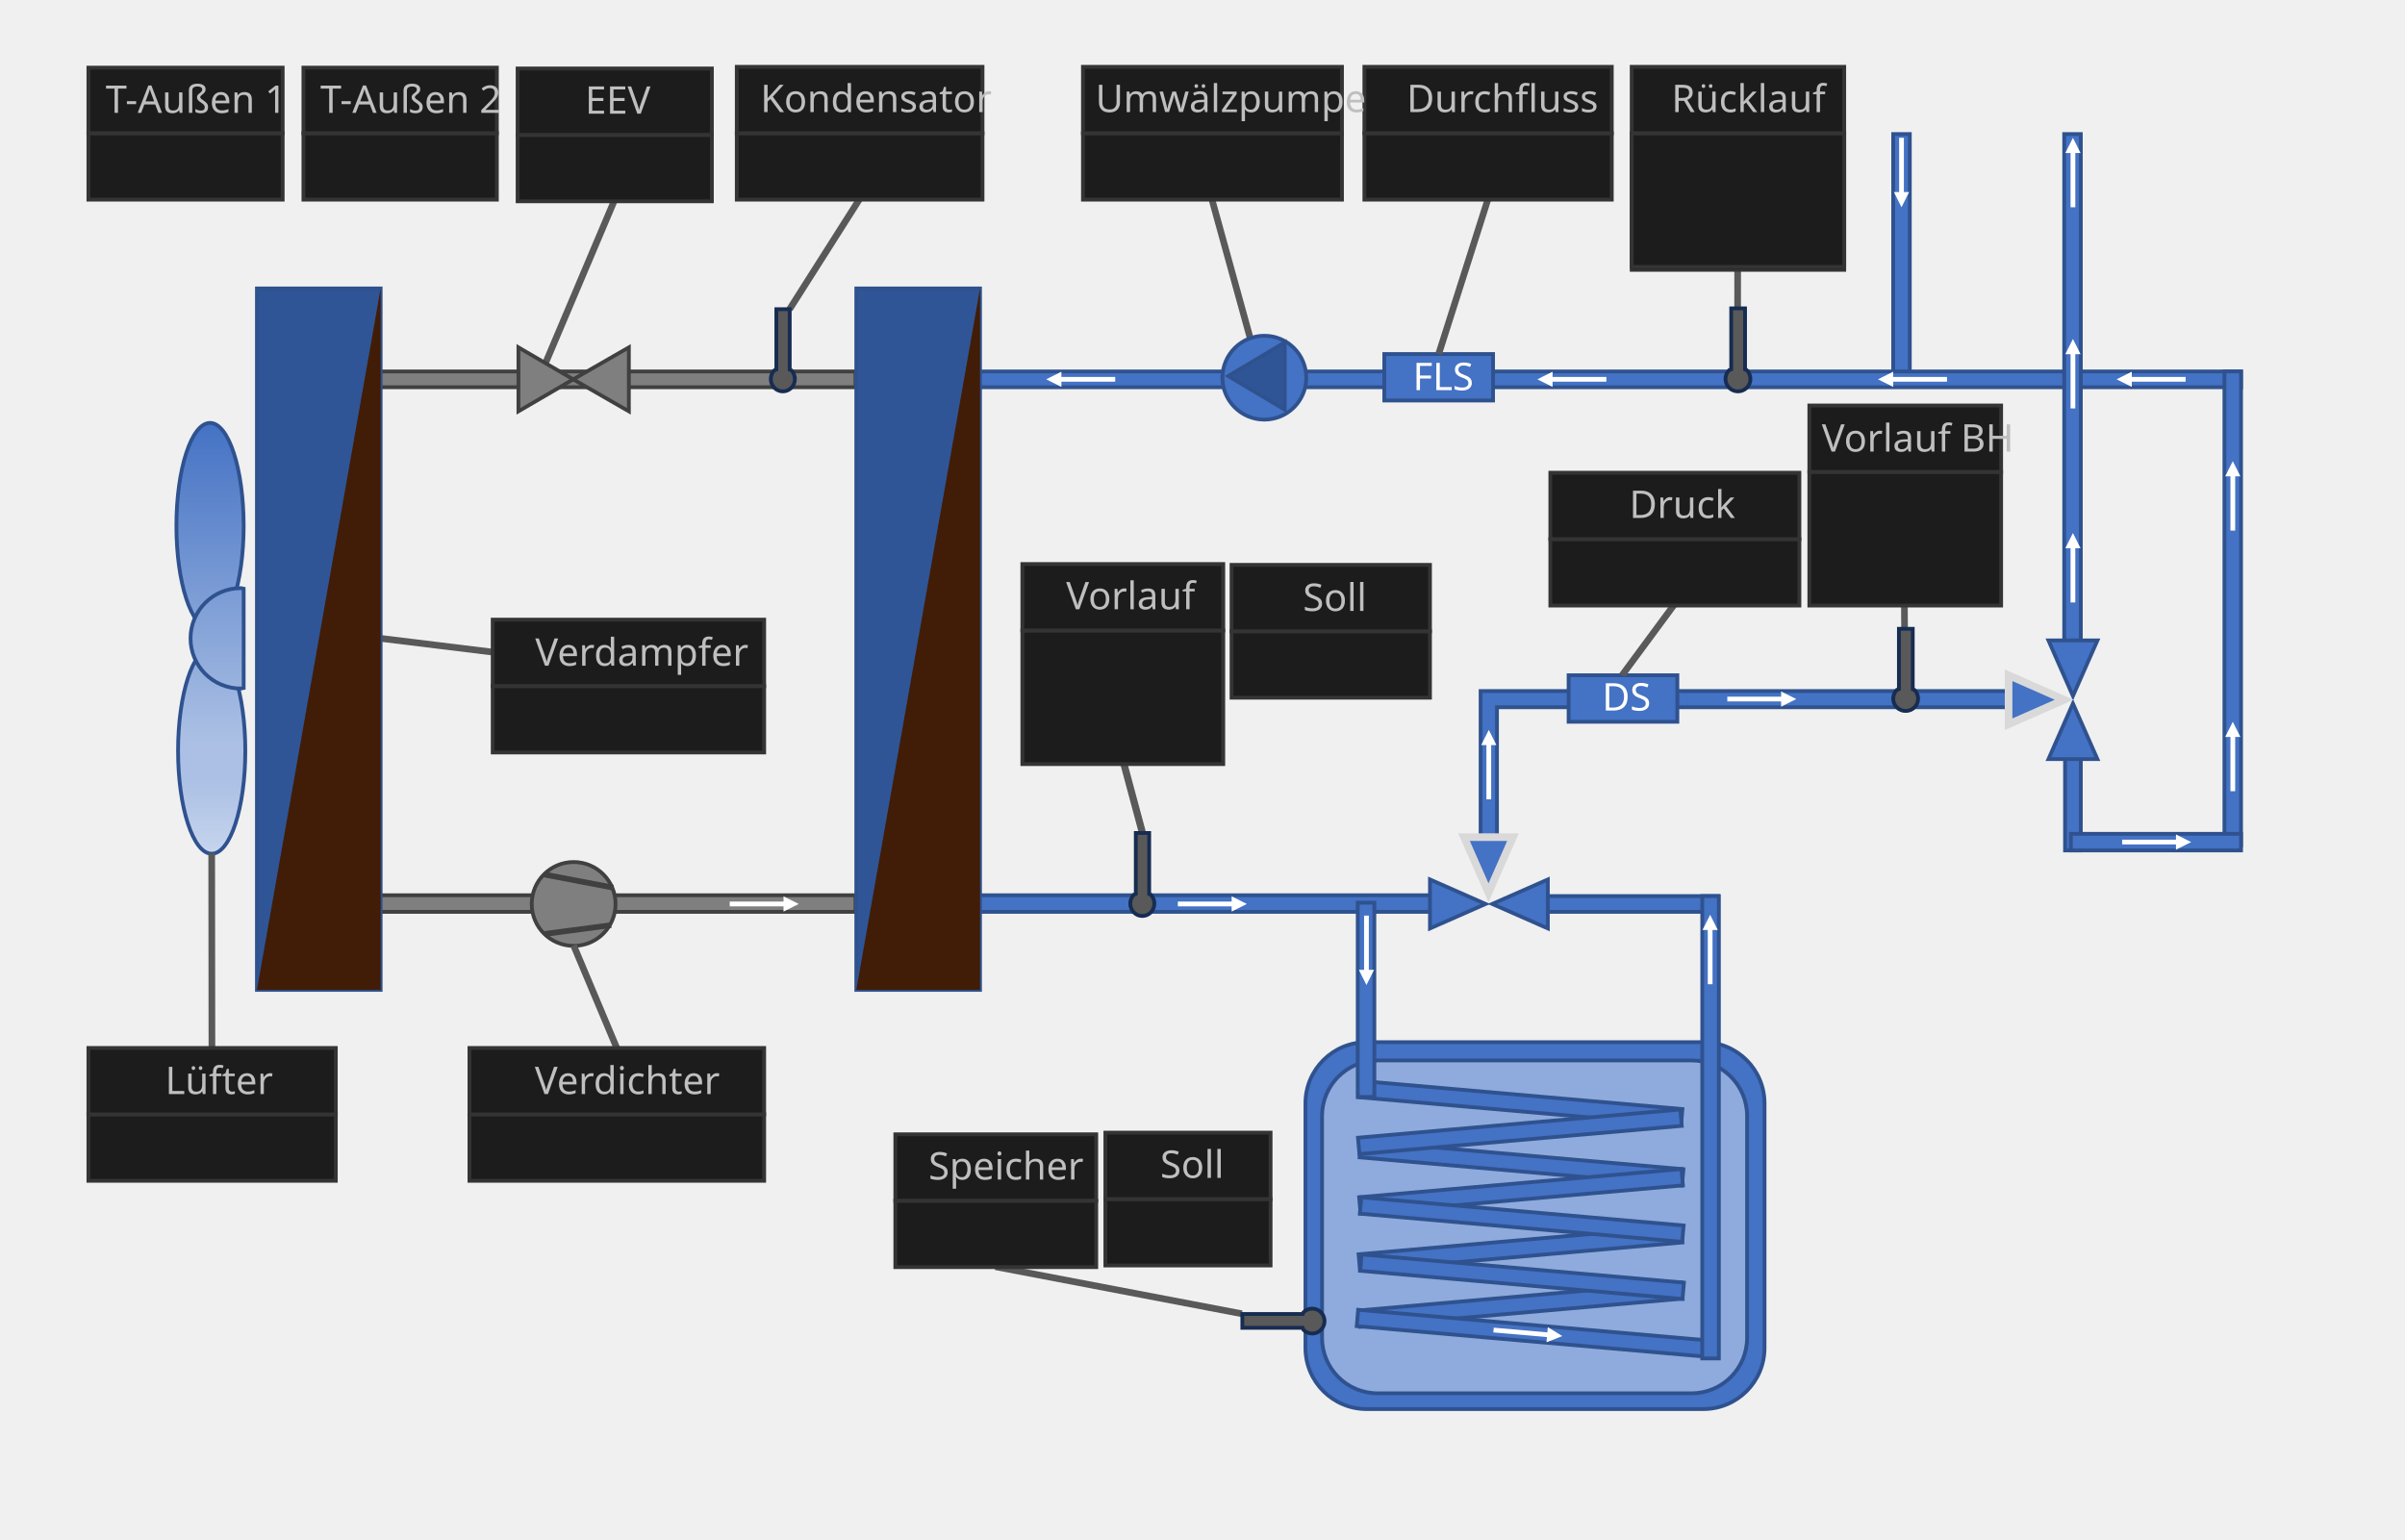
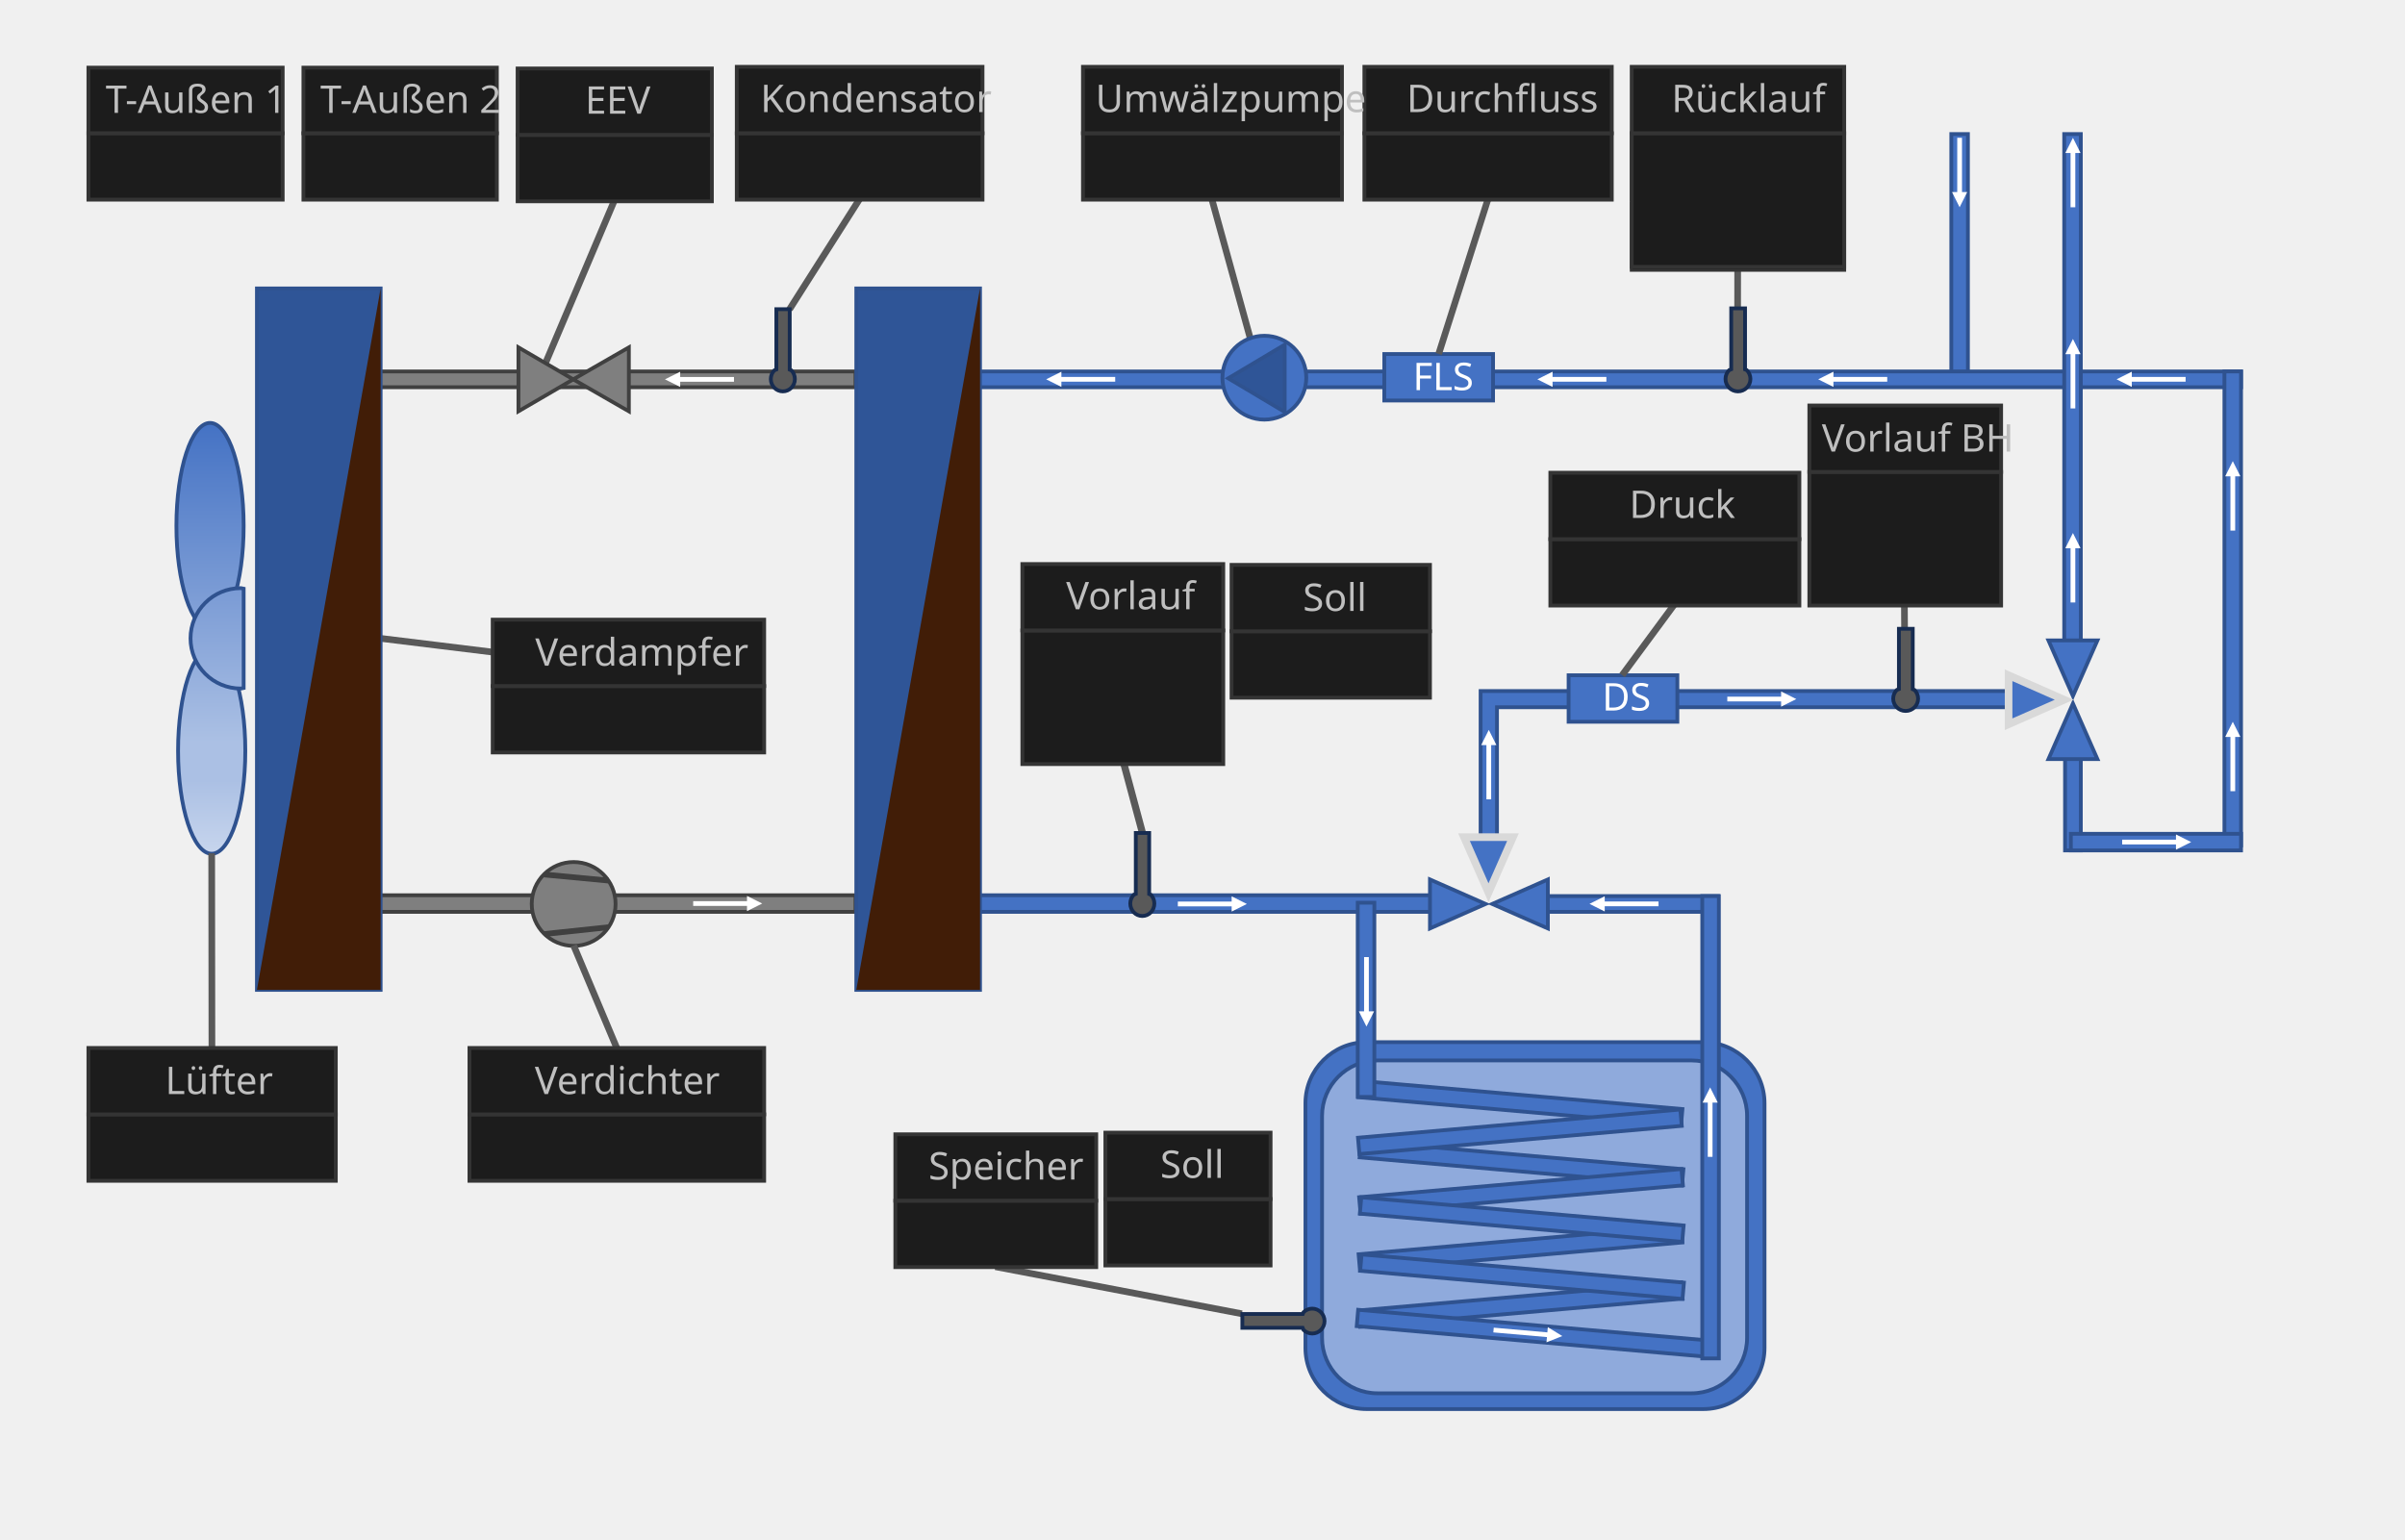
<svg xmlns="http://www.w3.org/2000/svg" width="2897" height="1855" xml:space="preserve" overflow="hidden" version="1.1" id="svg88">
  <defs id="defs12">
    <linearGradient x1="362" y1="761.5" x2="362" y2="1280.5" gradientUnits="userSpaceOnUse" spreadMethod="reflect" id="fill0">
      <stop offset="0" stop-color="#4472C4" id="stop1" />
      <stop offset="0.74" stop-color="#ABC0E4" id="stop2" />
      <stop offset="0.83" stop-color="#ABC0E4" id="stop3" />
      <stop offset="1" stop-color="#C7D5ED" id="stop4" />
    </linearGradient>
    <linearGradient x1="362" y1="761.5" x2="362" y2="1280.5" gradientUnits="userSpaceOnUse" spreadMethod="reflect" id="fill1">
      <stop offset="0" stop-color="#4472C4" id="stop5" />
      <stop offset="0.74" stop-color="#ABC0E4" id="stop6" />
      <stop offset="0.83" stop-color="#ABC0E4" id="stop7" />
      <stop offset="1" stop-color="#C7D5ED" id="stop8" />
    </linearGradient>
    <linearGradient x1="362" y1="761.5" x2="362" y2="1280.5" gradientUnits="userSpaceOnUse" spreadMethod="reflect" id="fill2">
      <stop offset="0" stop-color="#4472C4" id="stop9" />
      <stop offset="0.74" stop-color="#ABC0E4" id="stop10" />
      <stop offset="0.83" stop-color="#ABC0E4" id="stop11" />
      <stop offset="1" stop-color="#C7D5ED" id="stop12" />
    </linearGradient>
  </defs>
  <g id="layer1">
    <rect x="565.5" y="699.5" width="573" height="19" stroke="#404040" stroke-width="4.583" stroke-miterlimit="8" fill="#7F7F7F" id="rect12" transform="translate(-108,-252)" />
    <path d="M1603.92 1834.7 1307 1778" stroke="#595959" stroke-width="8.021" stroke-miterlimit="8" fill="none" fill-rule="evenodd" id="path12" transform="translate(-108,-252)" />
    <path d="M 0,0 -46.185,167.442" stroke="#595959" stroke-width="8.021" stroke-miterlimit="8" fill="none" fill-rule="evenodd" id="path13" transform="matrix(-1,0,0,1,1459.79,240)" />
    <path d="M0 0 82.857 195.692" stroke="#595959" stroke-width="8.021" stroke-miterlimit="8" fill="none" fill-rule="evenodd" transform="matrix(-1,0,0,1,739.857,242)" id="path14" />
    <path d="M0 0 84.281 132.67" stroke="#595959" stroke-width="8.021" stroke-miterlimit="8" fill="none" fill-rule="evenodd" transform="matrix(-1,0,0,1,1035.28,240)" id="path15" />
    <rect x="2595.5" y="1146.5" width="19" height="130" stroke="#2F528F" stroke-width="4.583" stroke-miterlimit="8" fill="#4472C4" id="rect15" transform="translate(-108,-252)" />
-     <rect x="2388.5" y="413.5" width="20" height="299" stroke="#2F528F" stroke-width="4.583" stroke-miterlimit="8" fill="#4472C4" id="rect16" transform="translate(-108,-252)" />
+     <rect x="2350.5" y="161.5" width="20" height="299" stroke="#2f528f" stroke-width="4.583" stroke-miterlimit="8" fill="#4472c4" id="rect16" />
    <rect x="1278.5" y="699.5" width="1529" height="19" stroke="#2F528F" stroke-width="4.583" stroke-miterlimit="8" fill="#4472C4" id="rect17" transform="translate(-108,-252)" />
    <rect x="1956.5" y="1331.5" width="221" height="19" stroke="#2F528F" stroke-width="4.583" stroke-miterlimit="8" fill="#4472C4" id="rect18" transform="translate(-108,-252)" />
    <path d="m 1376.21,1003.5 -22.314,-83" stroke="#595959" stroke-width="13.719" stroke-miterlimit="8" fill="none" fill-rule="evenodd" id="path18" style="stroke-width:8.593;stroke-dasharray:none" />
    <path d="M2402 981 2402.79 1107.5" stroke="#595959" stroke-width="8.021" stroke-miterlimit="8" fill="none" fill-rule="evenodd" id="path19" transform="translate(-108,-252)" />
    <rect x="2594.5" y="413.5" width="20" height="637" stroke="#2F528F" stroke-width="4.583" stroke-miterlimit="8" fill="#4472C4" id="rect19" transform="translate(-108,-252)" />
    <path d="M0 0 0.16 149.508" stroke="#595959" stroke-width="8.021" stroke-miterlimit="8" fill="none" fill-rule="evenodd" transform="matrix(1,0,0,-1,2093,470.508)" id="path20" />
    <path d="M701.781 1037.63 566 1021" stroke="#595959" stroke-width="8.021" stroke-miterlimit="8" fill="none" fill-rule="evenodd" id="path21" transform="translate(-108,-252)" />
    <rect x="548.5" y="1330.5" width="590" height="20" stroke="#404040" stroke-width="4.583" stroke-miterlimit="8" fill="#7F7F7F" id="rect21" transform="translate(-108,-252)" />
    <path d="M1893.92 1084.5 2535.5 1084.5 2535.5 1104.02 1911.23 1104.02 1911.23 1291.5 1891.5 1291.5 1891.5 1084.51 1893.92 1084.51Z" stroke="#2F528F" stroke-width="4.583" stroke-miterlimit="8" fill="#4472C4" fill-rule="evenodd" id="path22" transform="translate(-108,-252)" />
    <rect x="1270.5" y="1330.5" width="582" height="20" stroke="#2F528F" stroke-width="4.583" stroke-miterlimit="8" fill="#4472C4" id="rect22" transform="translate(-108,-252)" />
    <rect x="417.5" y="599.5" width="149" height="845" stroke="#2F528F" stroke-width="4.583" stroke-miterlimit="8" fill="#2F5597" id="rect23" transform="translate(-108,-252)" />
    <path d="M417.5 1444.5 566.5 599.5 566.5 1444.5Z" stroke="#2F528F" stroke-width="0" stroke-miterlimit="8" fill="#411D07" fill-rule="evenodd" id="path23" transform="translate(-108,-252)" />
    <path d="M322.5 1156.5C322.5 1088.02 340.632 1032.5 363 1032.5 385.368 1032.5 403.5 1088.02 403.5 1156.5 403.5 1224.98 385.368 1280.5 363 1280.5 340.632 1280.5 322.5 1224.98 322.5 1156.5Z" stroke="#2F528F" stroke-width="4.583" stroke-miterlimit="8" fill="url(#fill0)" fill-rule="evenodd" id="path24" transform="translate(-108,-252)" />
    <path d="M320.5 885.5C320.5 817.017 338.632 761.5 361 761.5 383.367 761.5 401.5 817.017 401.5 885.5 401.5 953.983 383.367 1009.5 361 1009.5 338.632 1009.5 320.5 953.983 320.5 885.5Z" stroke="#2F528F" stroke-width="4.583" stroke-miterlimit="8" fill="url(#fill1)" fill-rule="evenodd" id="path25" transform="translate(-108,-252)" />
    <path d="M398.046 960.5 401.5 961.197 401.5 1080.8 398.046 1081.5C364.607 1081.5 337.5 1054.41 337.5 1021 337.5 987.587 364.607 960.5 398.046 960.5Z" stroke="#2F528F" stroke-width="4.583" stroke-miterlimit="8" fill="url(#fill2)" fill-rule="evenodd" id="path26" transform="translate(-108,-252)" />
    <rect x="1139.5" y="599.5" width="149" height="845" stroke="#2F528F" stroke-width="4.583" stroke-miterlimit="8" fill="#2F5597" id="rect30" transform="translate(-108,-252)" />
    <path d="M1139.5 1444.5 1288.5 599.5 1288.5 1444.5Z" stroke="#2F528F" stroke-width="0" stroke-miterlimit="8" fill="#411D07" fill-rule="evenodd" id="path30" transform="translate(-108,-252)" />
    <path d="M732.5 670.5 798.5 709 732.5 747.5Z" stroke="#404040" stroke-width="4.583" stroke-miterlimit="8" fill="#7F7F7F" fill-rule="evenodd" id="path38" transform="translate(-108,-252)" />
    <path d="M865.5 747.5 798.5 709 865.5 670.5Z" stroke="#404040" stroke-width="4.583" stroke-miterlimit="8" fill="#7F7F7F" fill-rule="evenodd" id="path39" transform="translate(-108,-252)" />
-     <path d="M748.5 1341C748.5 1313.11 771.109 1290.5 799 1290.5 826.89 1290.5 849.5 1313.11 849.5 1341 849.5 1368.89 826.89 1391.5 799 1391.5 771.109 1391.5 748.5 1368.89 748.5 1341Z" stroke="#404040" stroke-width="4.583" stroke-miterlimit="8" fill="#7F7F7F" fill-rule="evenodd" id="path40" transform="translate(-108,-252)" />
-     <path d="M0 0 80.663 10.733" stroke="#404040" stroke-width="6.875" stroke-miterlimit="8" fill="none" fill-rule="evenodd" transform="matrix(1,0,0,-1,655.5,1125.23)" id="path41" />
-     <path d="M763.5 1305.5 846.74 1321.38" stroke="#404040" stroke-width="6.875" stroke-miterlimit="8" fill="none" fill-rule="evenodd" id="path42" transform="translate(-108,-252)" />
+     <g id="compressor_on_off_group">
+       <rect style="fill:none;fill-opacity:1;stroke:none;stroke-width:14.437" id="compressor_on_off_rect" width="105.584" height="105.584" x="638.208" y="1036.208" />
+       <path d="M748.5 1341C748.5 1313.11 771.109 1290.5 799 1290.5 826.89 1290.5 849.5 1313.11 849.5 1341 849.5 1368.89 826.89 1391.5 799 1391.5 771.109 1391.5 748.5 1368.89 748.5 1341Z" stroke="#404040" stroke-width="4.583" stroke-miterlimit="8" fill="#7F7F7F" fill-rule="evenodd" id="path40" transform="translate(-108,-252)" />
+       <path d="M 0,0 77.526,8.22" stroke="#404040" stroke-width="6.875" stroke-miterlimit="8" fill="none" fill-rule="evenodd" transform="matrix(1,0,0,-1,655.5,1125.23)" id="path41" />
+       <path d="m 763.5,1305.5 77.431,7.347" stroke="#404040" stroke-width="6.875" stroke-miterlimit="8" fill="none" fill-rule="evenodd" id="path42" transform="translate(-108,-252)" />
+     </g>
    <rect x="110.5" y="254.5" width="2892" height="1850" stroke="#2F528F" stroke-width="4.583" stroke-miterlimit="8" stroke-opacity="0" fill="none" id="rect46" transform="translate(-108,-252)" />
-     <g id="g105" transform="translate(94)">
-       <path d="m 1486.5,707 c 0,-27.89 22.61,-50.5 50.5,-50.5 27.89,0 50.5,22.61 50.5,50.5 0,27.891 -22.61,50.5 -50.5,50.5 -27.89,0 -50.5,-22.609 -50.5,-50.5 z" stroke="#2f528f" stroke-width="4.583" stroke-miterlimit="8" fill="#4472c4" fill-rule="evenodd" id="path46" transform="translate(-108,-252)" />
-       <path d="m 1561.5,745.5 -68,-40.5 68,-40.5 z" stroke="#2f528f" stroke-width="4.583" stroke-miterlimit="8" fill="#2f5597" fill-rule="evenodd" id="path47" transform="translate(-108,-252)" />
+     <g id="g3">
+       <rect style="fill:none;fill-opacity:1;stroke:none;stroke-width:14.437" id="circulation_pump_on_off_rect" width="105.583" height="105.583" x="1470.208" y="402.208" />
+       <path d="m 1486.5,707 c 0,-27.89 22.61,-50.5 50.5,-50.5 27.89,0 50.5,22.61 50.5,50.5 0,27.891 -22.61,50.5 -50.5,50.5 -27.89,0 -50.5,-22.609 -50.5,-50.5 z" stroke="#2f528f" stroke-width="4.583" stroke-miterlimit="8" fill="#4472c4" fill-rule="evenodd" id="path46" transform="translate(-14,-252)" />
+       <path d="m 1547.5,496.262 -68,-40.5 68,-40.5 z" stroke="#2f528f" stroke-width="4.583" stroke-miterlimit="8" fill="#2f5597" fill-rule="evenodd" id="path47" />
    </g>
    <rect x="1775.5" y="678.5" width="131" height="56" stroke="#2F528F" stroke-width="4.583" stroke-miterlimit="8" fill="#4472C4" id="rect47" transform="translate(-108,-252)" />
    <text fill="#FFFFFF" font-family="Calibri,Calibri_MSFontService,sans-serif" font-weight="400" font-size="46" transform="translate(1701.85,470)" id="text47">FLS</text>
    <g id="g102">
      <path d="M1972.5 1370.5 1905.5 1341 1972.5 1311.5Z" stroke="#2F528F" stroke-width="4.583" stroke-miterlimit="8" fill="#4472C4" fill-rule="evenodd" id="path49" transform="translate(-108,-252)" />
      <path d="M1830.5 1311.5 1897.5 1341 1830.5 1370.5Z" stroke="#2F528F" stroke-width="4.583" stroke-miterlimit="8" fill="#4472C4" fill-rule="evenodd" id="path50" transform="translate(-108,-252)" />
      <path d="M1930.5 1260.5 1901 1327.5 1871.5 1260.5Z" stroke="#D9D9D9" stroke-width="9.167" stroke-miterlimit="8" fill="#4472C4" fill-rule="evenodd" id="path51" transform="translate(-108,-252)" />
    </g>
    <g id="g103">
      <path d="M2634.5 1023.5 2605 1090.5 2575.5 1023.5Z" stroke="#2F528F" stroke-width="4.583" stroke-miterlimit="8" fill="#4472C4" fill-rule="evenodd" id="path52" transform="translate(-108,-252)" />
      <path d="M2575.5 1166.5 2605 1099.5 2634.5 1166.5Z" stroke="#2F528F" stroke-width="4.583" stroke-miterlimit="8" fill="#4472C4" fill-rule="evenodd" id="path53" transform="translate(-108,-252)" />
      <path d="M2527.5 1065.5 2594.5 1095 2527.5 1124.5Z" stroke="#D9D9D9" stroke-width="9.167" stroke-miterlimit="8" fill="#4472C4" fill-rule="evenodd" id="path54" transform="translate(-108,-252)" />
    </g>
    <path d="M799 1391 850.836 1514.26" stroke="#595959" stroke-width="8.021" stroke-miterlimit="8" fill="none" fill-rule="evenodd" id="path55" transform="translate(-108,-252)" />
    <path d="M0 0 59.326 186.391" stroke="#595959" stroke-width="8.021" stroke-miterlimit="8" fill="none" fill-rule="evenodd" transform="matrix(-1,0,0,1,1792.33,240)" id="path60" />
    <rect x="1997.5" y="1065.5" width="131" height="56" stroke="#2F528F" stroke-width="4.583" stroke-miterlimit="8" fill="#4472C4" id="rect63" transform="translate(-108,-252)" />
    <text fill="#FFFFFF" font-family="Calibri,Calibri_MSFontService,sans-serif" font-weight="400" font-size="46" transform="translate(1929.85,856)" id="text63">DS</text>
    <path d="M0 0 62.28 84.343" stroke="#595959" stroke-width="8.021" stroke-miterlimit="8" fill="none" fill-rule="evenodd" id="path63" transform="matrix(-1,0,0,1,2016.28,729)" />
    <path d="M2395.39 1009.5 2412.04 1009.5 2412.04 1082.31 2414.11 1083.16C2416.82 1085.85 2418.5 1089.56 2418.5 1093.66 2418.5 1101.85 2411.78 1108.5 2403.5 1108.5 2395.22 1108.5 2388.5 1101.85 2388.5 1093.66 2388.5 1089.56 2390.18 1085.85 2392.89 1083.16L2395.39 1082.13Z" stroke="#172C51" stroke-width="4.583" stroke-miterlimit="8" fill="#595959" fill-rule="evenodd" id="path64" transform="translate(-108,-252)" />
    <path d="M2193.39 623.5 2210.04 623.5 2210.04 697.049 2212.11 697.903C2214.82 700.617 2216.5 704.365 2216.5 708.506 2216.5 716.787 2209.78 723.5 2201.5 723.5 2193.22 723.5 2186.5 716.787 2186.5 708.506 2186.5 704.365 2188.18 700.617 2190.89 697.903L2193.39 696.868Z" stroke="#172C51" stroke-width="4.583" stroke-miterlimit="8" fill="#595959" fill-rule="evenodd" id="path65" transform="translate(-108,-252)" />
-     <path d="m 1790.5,962.967 v -69.924 h 5.72 v 69.924 z m -6.31,-65.341 9.17,-18.333 9.17,18.333 z" fill="#ffffff" id="path68-0" />
    <path d="M363 1280 363.278 1514.11" stroke="#595959" stroke-width="8.021" stroke-miterlimit="8" fill="none" fill-rule="evenodd" id="path69" transform="translate(-108,-252)" />
    <path d="M1476.16 1255.5 1492.26 1255.5 1492.26 1329.05 1494.25 1329.9C1496.88 1332.62 1498.5 1336.37 1498.5 1340.51 1498.5 1348.79 1492.01 1355.5 1484 1355.5 1475.99 1355.5 1469.5 1348.79 1469.5 1340.51 1469.5 1336.37 1471.12 1332.62 1473.75 1329.9L1476.16 1328.87Z" stroke="#172C51" stroke-width="4.583" stroke-miterlimit="8" fill="#595959" fill-rule="evenodd" id="path70" transform="translate(-108,-252)" />
    <rect x="2787.5" y="699.5" width="20" height="571" stroke="#2F528F" stroke-width="4.583" stroke-miterlimit="8" fill="#4472C4" id="rect70" transform="translate(-108,-252)" />
    <rect x="2602.5" y="1256.5" width="205" height="20" stroke="#2F528F" stroke-width="4.583" stroke-miterlimit="8" fill="#4472C4" id="rect71" transform="translate(-108,-252)" />
    <path d="M1680.5 1581.17C1680.5 1540.48 1713.48 1507.5 1754.17 1507.5L2159.83 1507.5C2200.52 1507.5 2233.5 1540.48 2233.5 1581.17L2233.5 1875.83C2233.5 1916.52 2200.52 1949.5 2159.83 1949.5L1754.17 1949.5C1713.48 1949.5 1680.5 1916.52 1680.5 1875.83Z" stroke="#2F528F" stroke-width="4.583" stroke-miterlimit="8" fill="#4472C4" fill-rule="evenodd" id="path71" transform="translate(-108,-252)" />
    <path d="M1700.5 1596.33C1700.5 1559.42 1730.42 1529.5 1767.33 1529.5L2145.67 1529.5C2182.58 1529.5 2212.5 1559.42 2212.5 1596.33L2212.5 1863.67C2212.5 1900.58 2182.58 1930.5 2145.67 1930.5L1767.33 1930.5C1730.42 1930.5 1700.5 1900.58 1700.5 1863.67Z" stroke="#2F528F" stroke-width="4.583" stroke-miterlimit="8" fill="#8FAADC" fill-rule="evenodd" id="path72" transform="translate(-108,-252)" />
    <path d="M1746.34 1554.13 2134.62 1588.1 2132.89 1607.8 1744.61 1573.83Z" stroke="#2F528F" stroke-width="4.583" stroke-miterlimit="8" fill="#4472C4" fill-rule="evenodd" id="path73" transform="translate(-108,-252)" />
    <path d="M1747.51 1626.57 2135.79 1660.54 2134.06 1680.24 1745.78 1646.27Z" stroke="#2F528F" stroke-width="4.583" stroke-miterlimit="8" fill="#4472C4" fill-rule="evenodd" id="path74" transform="translate(-108,-252)" />
    <path d="M1745.19 1694.29 2133.47 1660.32 2135.19 1680.02 1746.91 1713.99Z" stroke="#2F528F" stroke-width="4.583" stroke-miterlimit="8" fill="#4472C4" fill-rule="evenodd" id="path75" transform="translate(-108,-252)" />
    <path d="M1743.8 1622.59 2132.08 1588.62 2133.8 1608.32 1745.52 1642.29Z" stroke="#2F528F" stroke-width="4.583" stroke-miterlimit="8" fill="#4472C4" fill-rule="evenodd" id="path76" transform="translate(-108,-252)" />
    <path d="M1744.54 1763.04 2132.82 1729.07 2134.54 1748.77 1746.26 1782.74Z" stroke="#2F528F" stroke-width="4.583" stroke-miterlimit="8" fill="#4472C4" fill-rule="evenodd" id="path77" transform="translate(-108,-252)" />
    <path d="M1747.77 1694.4 2136.05 1728.37 2134.32 1748.07 1746.04 1714.1Z" stroke="#2F528F" stroke-width="4.583" stroke-miterlimit="8" fill="#4472C4" fill-rule="evenodd" id="path78" transform="translate(-108,-252)" />
    <path d="M1744.83 1830.71 2133.11 1796.74 2134.83 1816.44 1746.55 1850.41Z" stroke="#2F528F" stroke-width="4.583" stroke-miterlimit="8" fill="#4472C4" fill-rule="evenodd" id="path79" transform="translate(-108,-252)" />
    <path d="M1748.13 1763.22 2136.41 1797.19 2134.68 1816.89 1746.4 1782.92Z" stroke="#2F528F" stroke-width="4.583" stroke-miterlimit="8" fill="#4472C4" fill-rule="evenodd" id="path80" transform="translate(-108,-252)" />
    <path d="M1744.01 1829.91 2171.12 1867.28 2169.4 1886.98 1742.29 1849.61Z" stroke="#2F528F" stroke-width="4.583" stroke-miterlimit="8" fill="#4472C4" fill-rule="evenodd" id="path81" transform="translate(-108,-252)" />
    <rect x="1743.5" y="1339.5" width="20" height="234" stroke="#2F528F" stroke-width="4.583" stroke-miterlimit="8" fill="#4472C4" id="rect81" transform="translate(-108,-252)" />
    <rect x="2158.5" y="1331.5" width="20" height="557" stroke="#2F528F" stroke-width="4.583" stroke-miterlimit="8" fill="#4472C4" id="rect82" transform="translate(-108,-252)" />
    <path d="M1043.16 624.5 1059.26 624.5 1059.26 697.314 1061.25 698.159C1063.88 700.846 1065.5 704.557 1065.5 708.656 1065.5 716.854 1059.01 723.5 1051 723.5 1042.99 723.5 1036.5 716.854 1036.5 708.656 1036.5 704.557 1038.12 700.846 1040.75 698.159L1043.16 697.134Z" stroke="#172C51" stroke-width="4.583" stroke-miterlimit="8" fill="#595959" fill-rule="evenodd" id="path84" transform="translate(-108,-252)" />
    <path d="M1604.5 1851.61 1604.5 1834.96 1677.31 1834.96 1678.16 1832.89C1680.85 1830.18 1684.56 1828.5 1688.66 1828.5 1696.85 1828.5 1703.5 1835.22 1703.5 1843.5 1703.5 1851.78 1696.85 1858.5 1688.66 1858.5 1684.56 1858.5 1680.85 1856.82 1678.16 1854.11L1677.13 1851.61Z" stroke="#172C51" stroke-width="4.583" stroke-miterlimit="8" fill="#595959" fill-rule="evenodd" id="path87" transform="translate(-108,-252)" />
-     <path d="M987 1338.14 1056.4 1338.14 1056.4 1343.86 987 1343.86ZM1051.82 1331.83 1070.15 1341 1051.82 1350.17Z" fill="#FFFFFF" id="path88" transform="translate(-108,-252)" />
-     <path d="m 2080.665,839.3 h 69.4 v 5.72 h -69.4 z m 64.82,-6.31 18.33,9.17 -18.33,9.17 z" fill="#ffffff" id="path88-9" />
-     <path d="m 1418.8,1086.14 h 69.4 v 5.72 h -69.4 z m 64.82,-6.31 18.33,9.17 -18.33,9.17 z" fill="#ffffff" id="path88-9-2" />
-     <path d="m 2345.32,454.1 h -69.4 v 5.72 h 69.4 z m -64.82,-6.31 -18.33,9.17 18.33,9.17 z" fill="#ffffff" id="path88-9-5-7" />
-     <path d="m 1935,454.1 h -69.4 v 5.72 h 69.4 z m -64.82,-6.31 -18.33,9.17 18.33,9.17 z" fill="#ffffff" id="path88-9-5-1" />
-     <path d="m 1343.343,454.1 h -69.4 v 5.72 h 69.4 z m -64.82,-6.31 -18.33,9.17 18.33,9.17 z" fill="#ffffff" id="path88-9-5-1-5" />
+     <path d="m 2080.665,839.3 h 69.4 v 5.72 h -69.4 z m 64.82,-6.31 18.33,9.17 -18.33,9.17 z" fill="#ffffff" id="Flow-Arrow-8" />
+     <path d="m 1790.5,962.967 v -69.924 h 5.72 v 69.924 z m -6.31,-65.341 9.17,-18.333 9.17,18.333 z" fill="#ffffff" id="Flow-Arrow-7" />
+     <path d="m 1418.8,1086.14 h 69.4 v 5.72 h -69.4 z m 64.82,-6.31 18.33,9.17 -18.33,9.17 z" fill="#ffffff" id="Flow-Arrow-6" />
+     <path d="m 2273.32,454.1 h -69.4 v 5.72 h 69.4 z m -64.82,-6.31 -18.33,9.17 18.33,9.17 z" fill="#ffffff" id="Flow-Arrow-5" />
+     <path d="m 1935,454.1 h -69.4 v 5.72 h 69.4 z m -64.82,-6.31 -18.33,9.17 18.33,9.17 z" fill="#ffffff" id="Flow-Arrow-4" />
+     <path d="m 1343.343,454.1 h -69.4 v 5.72 h 69.4 z m -64.82,-6.31 -18.33,9.17 18.33,9.17 z" fill="#ffffff" id="Flow-Arrow-3" />
+     <path d="m 835,1085.618 h 69.4 v 5.72 H 835 Z m 64.82,-6.31 18.33,9.17 -18.33,9.17 z" fill="#ffffff" id="Flow-Arrow-2" />
+     <path d="m 884.15,454.136 h -69.4 v 5.72 h 69.4 z m -64.82,-6.31 -18.33,9.17 18.33,9.17 z" fill="#ffffff" id="Flow-Arrow-1" />
    <rect style="fill:none;stroke:none;stroke-width:8.306" id="Bypass-Value" width="73.112" height="147.583" x="2530.013" y="769.208" />
    <rect style="fill:none;stroke:none;stroke-width:4.291" id="DHW-Mixer-Value" width="146.583" height="60.685" x="1720.208" y="1122.013" />
    <g id="Heating-Flow-Arrows">
-       <path d="m 2293.36,166 v 69.924 h -5.72 V 166 Z m 6.31,65.341 -9.17,18.333 -9.17,-18.333 z" fill="#ffffff" id="path67" />
+       <path d="m 2363.36,166 v 69.924 h -5.72 V 166 Z m 6.31,65.341 -9.17,18.333 -9.17,-18.333 z" fill="#ffffff" id="path67" />
      <path d="M2602.14 501.674 2602.14 431.75 2607.86 431.75 2607.86 501.674ZM2595.83 436.333 2605 418 2614.17 436.333Z" fill="#FFFFFF" id="path68" transform="translate(-108,-252)" />
      <path d="m 2494.14,492 v -69.924 h 5.72 V 492 Z m -6.31,-65.341 9.17,-18.333 9.17,18.333 z" fill="#ffffff" id="path68-4" />
      <path d="m 2494.14,725.798 v -69.924 h 5.72 v 69.924 z m -6.31,-65.341 9.17,-18.333 9.17,18.333 z" fill="#ffffff" id="path68-8" />
    </g>
    <g id="DHW-Flow-Return-Arrows">
      <path d="M 2686.71,953.174 V 883.25 h 5.72 v 69.924 z m -6.31,-65.341 9.17,-18.333 9.17,18.333 z" fill="#ffffff" id="path68-0-2" />
      <path d="m 2686.71,639.195 v -69.924 h 5.72 v 69.924 z m -6.31,-65.341 9.17,-18.333 9.17,18.333 z" fill="#ffffff" id="path68-0-2-4" />
      <path d="m 2632.727,454.1 h -69.4 v 5.72 h 69.4 z m -64.82,-6.31 -18.33,9.17 18.33,9.17 z" fill="#ffffff" id="path88-9-5" />
      <path d="m 2556.3,1011.58 h 69.4 v 5.72 h -69.4 z m 64.82,-6.31 18.33,9.17 -18.33,9.17 z" fill="#ffffff" id="path88-9-8" />
    </g>
    <g id="DHW-Flow-Arrows">
-       <path d="M1756.86 1355 1756.86 1424.92 1751.14 1424.92 1751.14 1355ZM1763.17 1420.34 1754 1438.67 1744.83 1420.34Z" fill="#FFFFFF" id="path82" transform="translate(-108,-252)" />
-       <path d="M2165.14 1437.67 2165.14 1367.75 2170.86 1367.75 2170.86 1437.67ZM2158.83 1372.33 2168 1354 2177.17 1372.33Z" fill="#FFFFFF" id="path83" transform="translate(-108,-252)" />
+       <path d="m 1997.82,1086.026 h -69.4 v 5.72 h 69.4 z m -64.82,-6.31 -18.33,9.17 18.33,9.17 z" fill="#ffffff" id="Flow-Arrow-4-8" />
+       <path d="m 2057.14,1393.67 v -69.92 h 5.72 v 69.92 z m -6.31,-65.34 9.17,-18.33 9.17,18.33 z" fill="#ffffff" id="path83" />
      <path d="m 1799.333,1599.453 69.136,6.049 -0.498,5.698 -69.136,-6.049 z m 65.123,-0.637 17.461,10.733 -19.059,7.537 z" fill="#ffffff" id="path88-9-2-7" />
+       <path d="m 1648.86,1153 v 69.92 h -5.72 V 1153 Z m 6.31,65.34 -9.17,18.33 -9.17,-18.33 z" fill="#ffffff" id="path82" />
    </g>
    <g id="Speicher-Soll">
      <rect x="1439.5" y="1696.5" width="199" height="80" stroke="#343434" stroke-width="4.583" stroke-miterlimit="8" fill="#1C1C1C" id="Speicher-Soll-Value" transform="translate(-108,-252)" />
      <rect x="1439.5" y="1616.5" width="199" height="80" stroke="#343434" stroke-width="4.583" stroke-miterlimit="8" fill="#1C1C1C" id="rect86" transform="translate(-108,-252)" />
      <text fill="#BFBFBF" font-family="Calibri,Calibri_MSFontService,sans-serif" font-weight="400" font-size="46" transform="translate(1397.6,1419)" id="text86">Soll</text>
    </g>
    <g id="Speicher">
      <rect x="1186.5" y="1698.5" width="242" height="80" stroke="#343434" stroke-width="4.583" stroke-miterlimit="8" fill="#1C1C1C" id="Speicher-Value" transform="translate(-108,-252)" />
      <rect x="1186.5" y="1618.5" width="242" height="80" stroke="#343434" stroke-width="4.583" stroke-miterlimit="8" fill="#1C1C1C" id="rect84" transform="translate(-108,-252)" />
      <text fill="#BFBFBF" font-family="Calibri,Calibri_MSFontService,sans-serif" font-weight="400" font-size="46" transform="translate(1118.48,1421)" id="text84">Speicher</text>
    </g>
    <g id="Verdichter">
      <rect x="673.5" y="1594.5" width="355" height="80" stroke="#343434" stroke-width="4.583" stroke-miterlimit="8" fill="#1C1C1C" id="Verdichter-Value" transform="translate(-108,-252)" />
      <rect x="673.5" y="1514.5" width="355" height="80" stroke="#343434" stroke-width="4.583" stroke-miterlimit="8" fill="#1C1C1C" id="rect37" transform="translate(-108,-252)" />
      <text fill="#BFBFBF" font-family="Calibri,Calibri_MSFontService,sans-serif" font-weight="400" font-size="46" transform="translate(644.188,1318)" id="text37">Verdichter</text>
    </g>
    <g id="Luefter">
      <rect x="214.5" y="1594.5" width="298" height="80" stroke="#343434" stroke-width="4.583" stroke-miterlimit="8" fill="#1C1C1C" id="Luefter-Value" transform="translate(-108,-252)" />
      <rect x="214.5" y="1514.5" width="298" height="80" stroke="#343434" stroke-width="4.583" stroke-miterlimit="8" fill="#1C1C1C" id="rect35" transform="translate(-108,-252)" />
      <text fill="#BFBFBF" font-family="Calibri,Calibri_MSFontService,sans-serif" font-weight="400" font-size="46" transform="translate(198.98,1318)" id="text35">Lüfter</text>
    </g>
    <g id="Vorlauf-BH">
      <rect style="fill:none;stroke:none;stroke-width:5.269" id="Vorlauf-BH-2-Value" width="231" height="80.5" x="2179.5" y="649" />
      <rect style="fill:none;stroke:none;stroke-width:5.269" id="Vorlauf-BH-1-Value" width="231" height="80.5" x="2179.5" y="568.5" />
      <rect x="2287.5" y="820.5" width="231" height="161" stroke="#343434" stroke-width="4.583" stroke-miterlimit="8" fill="#1C1C1C" id="rect65" transform="translate(-108,-252)" />
      <rect x="2287.5" y="740.5" width="231" height="80" stroke="#343434" stroke-width="4.583" stroke-miterlimit="8" fill="#1C1C1C" id="rect64" transform="translate(-108,-252)" />
      <text fill="#bfbfbf" font-family="Calibri, Calibri_MSFontService, sans-serif" font-weight="400" font-size="46px" transform="translate(2194.5,544)" id="text64">Vorlauf BH</text>
    </g>
    <g id="Druck">
      <rect x="1975.5" y="901.5" width="300" height="80" stroke="#343434" stroke-width="4.583" stroke-miterlimit="8" fill="#1C1C1C" id="Druck-Value" transform="translate(-108,-252)" />
      <rect x="1975.5" y="821.5" width="300" height="80" stroke="#343434" stroke-width="4.583" stroke-miterlimit="8" fill="#1C1C1C" id="rect61" transform="translate(-108,-252)" />
      <text fill="#BFBFBF" font-family="Calibri,Calibri_MSFontService,sans-serif" font-weight="400" font-size="46" transform="translate(1962.62,624)" id="text61">Druck</text>
    </g>
    <g id="Vorlauf-Soll" transform="translate(0,-64)" style="display:inline">
      <rect x="1591.5" y="1076.5" width="239" height="80" stroke="#343434" stroke-width="4.583" stroke-miterlimit="8" fill="#1c1c1c" id="Vorlauf-Soll-Value" transform="translate(-108,-252)" />
      <rect x="1591.5" y="996.5" width="239" height="80" stroke="#343434" stroke-width="4.583" stroke-miterlimit="8" fill="#1c1c1c" id="rect57" transform="translate(-108,-252)" />
      <text fill="#bfbfbf" font-family="Calibri, Calibri_MSFontService, sans-serif" font-weight="400" font-size="46px" transform="translate(1569.46,800)" id="text57">Soll</text>
    </g>
    <g id="Vorlauf" transform="translate(0,-64)">
      <rect style="fill:none;stroke:none;stroke-width:8.593" id="Vorlauf-2-Value" width="242" height="80.5" x="1231.5" y="904" />
      <rect style="fill:none;stroke:none;stroke-width:8.593" id="Vorlauf-1-Value" width="242" height="80.5" x="1231.5" y="759.5" transform="translate(0,64)" />
      <rect x="1339.5" y="1075.5" width="242" height="161" stroke="#343434" stroke-width="4.583" stroke-miterlimit="8" fill="#1c1c1c" id="rect56" transform="translate(-108,-252)" style="display:inline" />
      <rect x="1339.5" y="995.5" width="242" height="80" stroke="#343434" stroke-width="4.583" stroke-miterlimit="8" fill="#1c1c1c" id="rect55" transform="translate(-108,-252)" />
      <text fill="#bfbfbf" font-family="Calibri, Calibri_MSFontService, sans-serif" font-weight="400" font-size="46px" transform="translate(1284.23,798)" id="text55">Vorlauf</text>
    </g>
    <g id="Verdampfer">
      <rect x="701.5" y="1078.5" width="327" height="80" stroke="#343434" stroke-width="4.583" stroke-miterlimit="8" fill="#1C1C1C" id="Verdampfer-Value" transform="translate(-108,-252)" />
      <rect x="701.5" y="998.5" width="327" height="80" stroke="#343434" stroke-width="4.583" stroke-miterlimit="8" fill="#1C1C1C" id="rect39" transform="translate(-108,-252)" />
      <text fill="#BFBFBF" font-family="Calibri,Calibri_MSFontService,sans-serif" font-weight="400" font-size="46" transform="translate(644.733,802)" id="text39">Verdampfer</text>
    </g>
    <g id="Ruecklauf">
      <rect x="1964.841" y="244.424" width="257.318" height="81.317" stroke="#343434" stroke-width="3.266" stroke-miterlimit="8" fill="#1c1c1c" id="Ruecklauf-2-Value" />
      <rect x="1964.841" y="159.841" width="257.318" height="81.317" stroke="#343434" stroke-width="3.266" stroke-miterlimit="8" fill="#1c1c1c" id="Ruecklauf-1-Value" />
      <rect x="2073.5" y="412.5" width="256" height="161" stroke="#343434" stroke-width="4.583" stroke-miterlimit="8" fill="#1C1C1C" id="rect60" transform="translate(-108,-252)" />
      <rect x="2073.5" y="332.5" width="256" height="80" stroke="#343434" stroke-width="4.583" stroke-miterlimit="8" fill="#1C1C1C" id="rect59" transform="translate(-108,-252)" />
      <text fill="#BFBFBF" font-family="Calibri,Calibri_MSFontService,sans-serif" font-weight="400" font-size="46" transform="translate(2013.47,135)" id="text59">Rücklauf</text>
    </g>
    <g id="Durchfluss">
      <rect x="1751.5" y="412.5" width="298" height="80" stroke="#343434" stroke-width="4.583" stroke-miterlimit="8" fill="#1C1C1C" id="Durchfluss-Value" transform="translate(-108,-252)" />
      <rect x="1751.5" y="332.5" width="298" height="80" stroke="#343434" stroke-width="4.583" stroke-miterlimit="8" fill="#1C1C1C" id="rect48" transform="translate(-108,-252)" />
      <text fill="#BFBFBF" font-family="Calibri,Calibri_MSFontService,sans-serif" font-weight="400" font-size="46" transform="translate(1694.43,135)" id="text48">Durchfluss</text>
    </g>
    <g id="Umwaelzpumpe">
      <rect x="1412.5" y="412.5" width="312" height="80" stroke="#343434" stroke-width="4.583" stroke-miterlimit="8" fill="#1C1C1C" id="Umwaelzpumpe-Value" transform="translate(-108,-252)" />
      <rect x="1412.5" y="332.5" width="312" height="80" stroke="#343434" stroke-width="4.583" stroke-miterlimit="8" fill="#1C1C1C" id="rect66" transform="translate(-108,-252)" />
      <text fill="#BFBFBF" font-family="Calibri,Calibri_MSFontService,sans-serif" font-weight="400" font-size="46" transform="translate(1319.63,135)" id="text66">Umwälzpumpe</text>
    </g>
    <g id="Kondensator">
      <rect x="995.5" y="412.5" width="296" height="80" stroke="#343434" stroke-width="4.583" stroke-miterlimit="8" fill="#1C1C1C" id="Kondensator-Value" transform="translate(-108,-252)" />
      <rect x="995.5" y="332.5" width="296" height="80" stroke="#343434" stroke-width="4.583" stroke-miterlimit="8" fill="#1C1C1C" id="rect44" transform="translate(-108,-252)" />
      <text fill="#BFBFBF" font-family="Calibri,Calibri_MSFontService,sans-serif" font-weight="400" font-size="46" transform="translate(915.99,135)" id="text44">Kondensator</text>
    </g>
    <g id="EEV">
      <rect x="731.5" y="414.5" width="234" height="80" stroke="#343434" stroke-width="4.583" stroke-miterlimit="8" fill="#1C1C1C" id="EEV-Value" transform="translate(-108,-252)" />
      <rect x="731.5" y="334.5" width="234" height="80" stroke="#343434" stroke-width="4.583" stroke-miterlimit="8" fill="#1C1C1C" id="rect42" transform="translate(-108,-252)" />
      <text fill="#BFBFBF" font-family="Calibri,Calibri_MSFontService,sans-serif" font-weight="400" font-size="46" transform="translate(704.811,137)" id="text42">EEV</text>
    </g>
    <g id="T-Aussen-2">
      <rect x="473.5" y="412.5" width="233" height="80" stroke="#343434" stroke-width="4.583" stroke-miterlimit="8" fill="#1C1C1C" id="T-Aussen-2-Value" transform="translate(-108,-252)" />
      <rect x="473.5" y="333.5" width="233" height="79" stroke="#343434" stroke-width="4.583" stroke-miterlimit="8" fill="#1C1C1C" id="rect31" transform="translate(-108,-252)" />
      <text fill="#bfbfbf" font-family="Calibri, Calibri_MSFontService, sans-serif" font-weight="400" font-size="46px" transform="translate(385.825,136)" id="text31">T-Außen 2</text>
    </g>
    <g id="T-Aussen-1">
      <rect x="214.5" y="412.5" width="234" height="80" stroke="#343434" stroke-width="4.583" stroke-miterlimit="8" fill="#1C1C1C" id="T-Aussen-1-Value" transform="translate(-108,-252)" />
      <rect x="214.5" y="333.5" width="234" height="79" stroke="#343434" stroke-width="4.583" stroke-miterlimit="8" fill="#1C1C1C" id="rect26" transform="translate(-108,-252)" />
      <text fill="#bfbfbf" font-family="Calibri, Calibri_MSFontService, sans-serif" font-weight="400" font-size="46px" transform="translate(127.281,136)" id="text26">T-Außen 1</text>
    </g>
  </g>
</svg>
